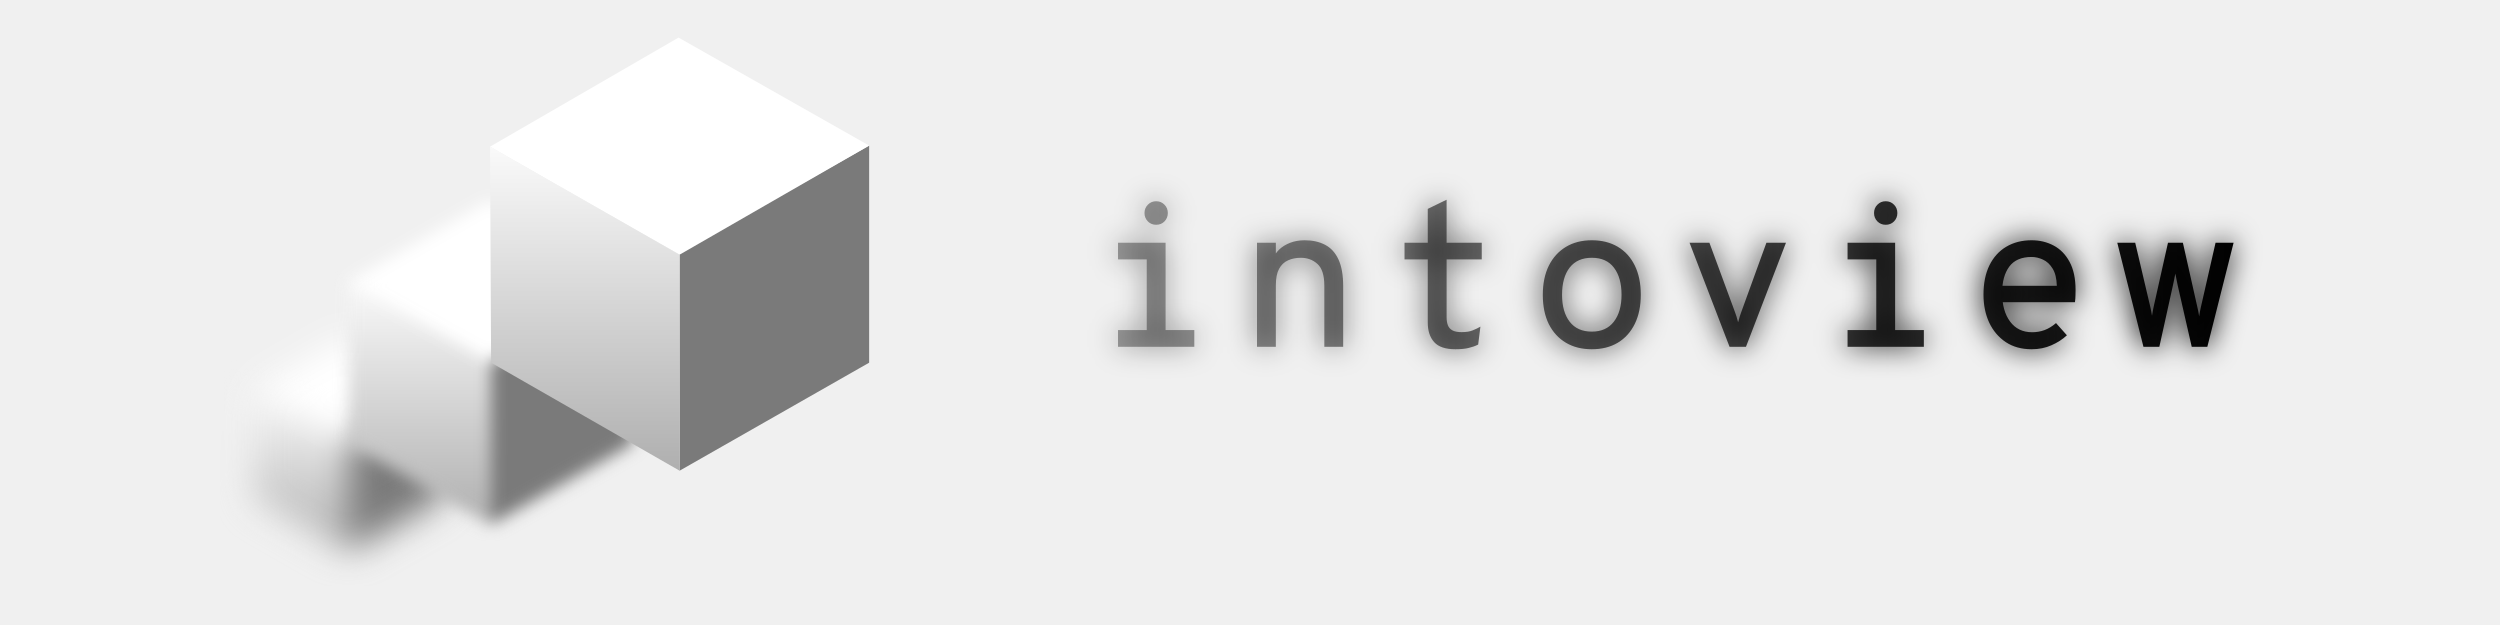
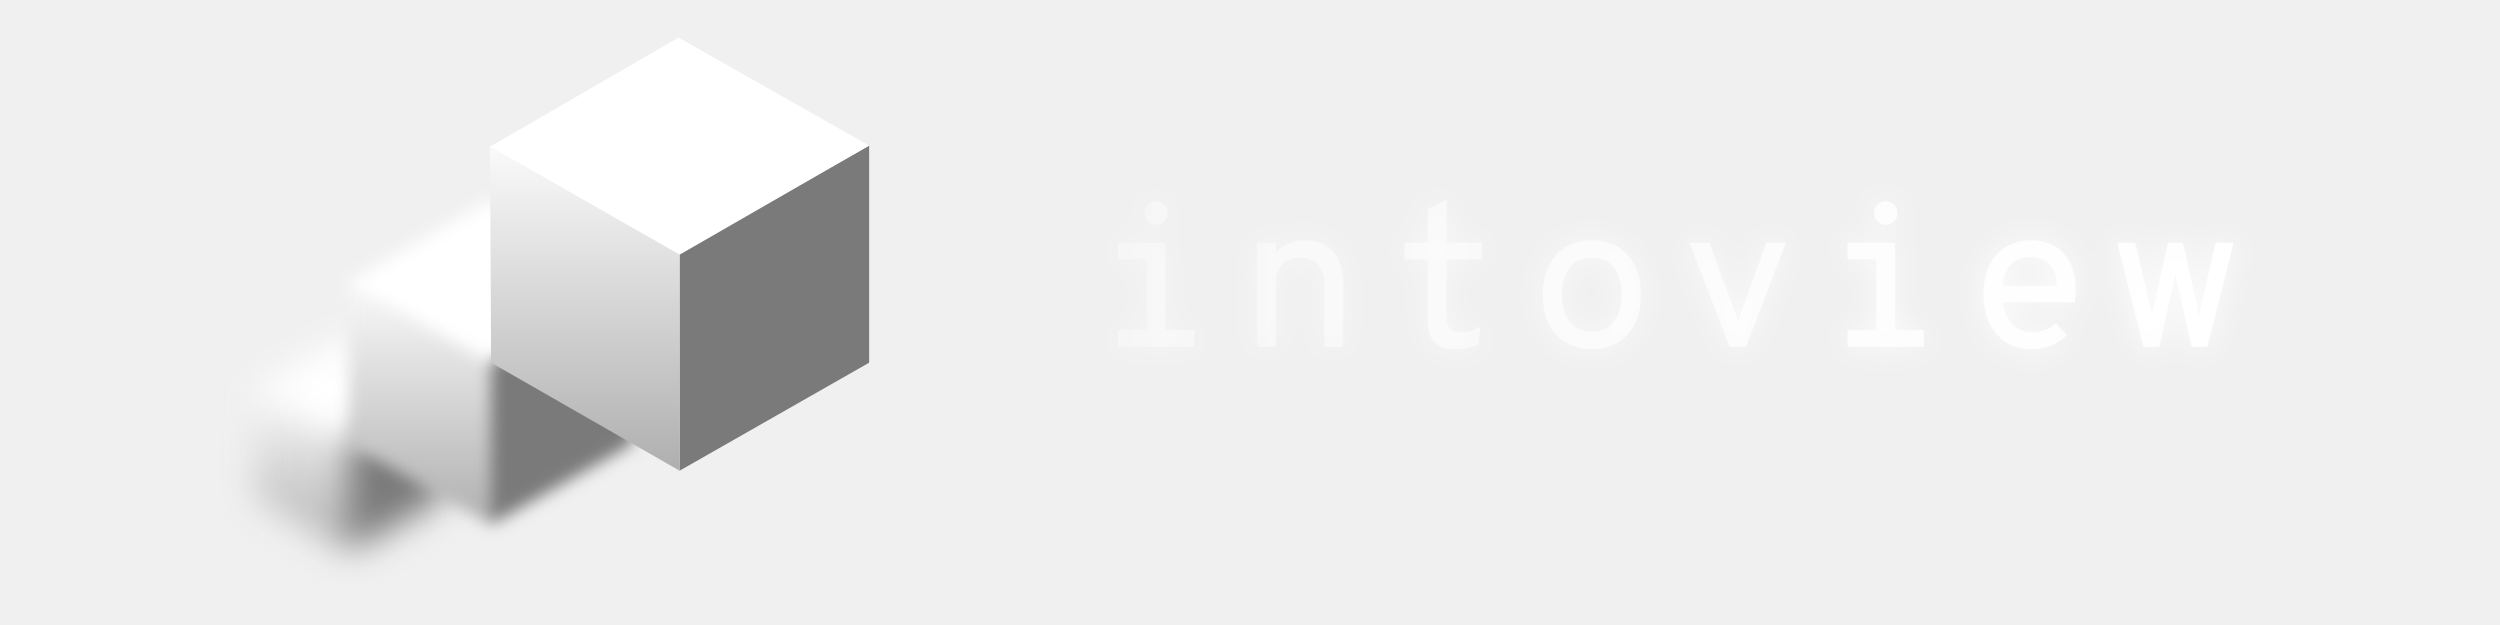
<svg xmlns="http://www.w3.org/2000/svg" width="332" height="83" viewBox="0 0 332 83" fill="none">
  <g filter="url(#filter0_f_572_43)">
    <path d="M58.891 66.142L46.305 73.314V58.829L58.891 51.727V66.142Z" fill="url(#paint0_linear_572_43)" />
    <path d="M46.234 44.556L33.719 51.798L46.305 58.97L58.891 51.727L46.234 44.556Z" fill="white" />
    <path d="M33.789 66.142L46.305 73.314V58.97L33.719 51.798L33.789 66.142Z" fill="url(#paint1_linear_572_43)" />
  </g>
  <g filter="url(#filter1_f_572_43)">
    <path d="M84.039 58.935L65.16 69.692V47.966L84.039 37.313V58.935Z" fill="url(#paint2_linear_572_43)" />
    <path d="M65.055 26.556L46.281 37.419L65.16 48.177L84.039 37.313L65.055 26.556Z" fill="white" />
    <path d="M46.387 58.935L65.16 69.692V48.177L46.281 37.419L46.387 58.935Z" fill="url(#paint3_linear_572_43)" />
  </g>
  <path d="M115.422 48.165L90.25 62.509V33.54L115.422 19.337V48.165Z" fill="url(#paint4_linear_572_43)" />
  <path d="M90.109 4.993L65.078 19.477L90.25 33.821L115.422 19.337L90.109 4.993Z" fill="white" />
  <path d="M65.219 48.165L90.25 62.509V33.821L65.078 19.477L65.219 48.165Z" fill="url(#paint5_linear_572_43)" />
  <path d="M152.287 45.785V32.231H154.789V45.785H152.287ZM148.472 46.056V43.837H158.604V46.056H148.472ZM148.472 34.449V32.231H153.775V34.449H148.472ZM153.531 29.85C153.098 29.85 152.733 29.701 152.436 29.404C152.138 29.097 151.989 28.727 151.989 28.294C151.989 27.852 152.138 27.483 152.436 27.185C152.733 26.879 153.098 26.725 153.531 26.725C153.982 26.725 154.352 26.879 154.641 27.185C154.938 27.483 155.087 27.852 155.087 28.294C155.087 28.727 154.938 29.097 154.641 29.404C154.352 29.701 153.982 29.85 153.531 29.85ZM166.929 46.056V32.231H169.432V35.044L169.066 34.422C169.211 33.953 169.477 33.529 169.864 33.151C170.261 32.772 170.748 32.47 171.325 32.244C171.912 32.019 172.556 31.906 173.26 31.906C174.306 31.906 175.212 32.109 175.979 32.515C176.745 32.912 177.336 33.561 177.751 34.463C178.166 35.356 178.373 36.537 178.373 38.007V46.056H175.87V37.939C175.87 36.569 175.568 35.608 174.964 35.058C174.36 34.508 173.62 34.233 172.746 34.233C172.123 34.233 171.56 34.346 171.055 34.571C170.559 34.788 170.162 35.162 169.864 35.694C169.576 36.226 169.432 36.956 169.432 37.885V46.056H166.929ZM193.272 46.38C191.965 46.38 191.027 46.065 190.459 45.433C189.89 44.793 189.606 43.932 189.606 42.85V34.449H186.522V32.231H189.606V27.74L192.109 26.522V32.231H196.776V34.449H192.109V42.146C192.109 42.534 192.163 42.877 192.271 43.174C192.379 43.472 192.578 43.702 192.866 43.864C193.155 44.027 193.565 44.108 194.097 44.108C194.693 44.108 195.18 44.031 195.558 43.878C195.946 43.724 196.293 43.558 196.6 43.377L196.302 45.758C195.933 45.947 195.513 46.096 195.044 46.205C194.584 46.322 193.994 46.38 193.272 46.38ZM211.391 46.38C210.074 46.38 208.929 46.092 207.955 45.515C206.981 44.937 206.223 44.112 205.682 43.039C205.15 41.957 204.884 40.663 204.884 39.157C204.884 37.66 205.15 36.37 205.682 35.288C206.223 34.206 206.981 33.372 207.955 32.785C208.929 32.199 210.074 31.906 211.391 31.906C212.717 31.906 213.866 32.195 214.84 32.772C215.814 33.349 216.567 34.179 217.099 35.261C217.631 36.343 217.897 37.637 217.897 39.143C217.897 40.64 217.631 41.93 217.099 43.012C216.567 44.094 215.814 44.928 214.84 45.515C213.866 46.092 212.717 46.38 211.391 46.38ZM211.391 44.04C212.662 44.04 213.636 43.603 214.313 42.728C214.998 41.844 215.341 40.649 215.341 39.143C215.341 37.637 215.007 36.442 214.34 35.559C213.681 34.675 212.698 34.233 211.391 34.233C210.11 34.233 209.132 34.666 208.455 35.532C207.779 36.397 207.441 37.606 207.441 39.157C207.441 40.654 207.779 41.844 208.455 42.728C209.132 43.603 210.11 44.04 211.391 44.04ZM229.685 46.056L224.369 32.231H227.007L230.375 41.362C230.456 41.569 230.533 41.79 230.605 42.025C230.677 42.25 230.749 42.507 230.822 42.796C230.894 42.507 230.966 42.25 231.038 42.025C231.119 41.79 231.196 41.569 231.268 41.362L234.582 32.231H237.179L231.863 46.056H229.685ZM249.17 45.785V32.231H251.673V45.785H249.17ZM245.356 46.056V43.837H255.487V46.056H245.356ZM245.356 34.449V32.231H250.658V34.449H245.356ZM250.415 29.85C249.982 29.85 249.617 29.701 249.319 29.404C249.021 29.097 248.873 28.727 248.873 28.294C248.873 27.852 249.021 27.483 249.319 27.185C249.617 26.879 249.982 26.725 250.415 26.725C250.866 26.725 251.235 26.879 251.524 27.185C251.822 27.483 251.97 27.852 251.97 28.294C251.97 28.727 251.822 29.097 251.524 29.404C251.235 29.701 250.866 29.85 250.415 29.85ZM269.805 46.38C268.47 46.38 267.325 46.065 266.369 45.433C265.413 44.793 264.678 43.927 264.164 42.836C263.659 41.745 263.407 40.51 263.407 39.13C263.407 37.615 263.668 36.321 264.191 35.247C264.723 34.165 265.467 33.34 266.423 32.772C267.388 32.195 268.515 31.906 269.805 31.906C270.869 31.906 271.843 32.141 272.727 32.61C273.611 33.079 274.314 33.8 274.837 34.774C275.369 35.748 275.635 36.997 275.635 38.521C275.635 38.71 275.631 38.945 275.622 39.224C275.622 39.504 275.599 39.806 275.554 40.131H265.354V37.953H273.146C273.119 36.979 272.93 36.212 272.578 35.653C272.235 35.094 271.811 34.702 271.306 34.476C270.801 34.242 270.301 34.125 269.805 34.125C268.452 34.125 267.46 34.553 266.829 35.41C266.198 36.267 265.882 37.421 265.882 38.873C265.882 40.478 266.234 41.754 266.937 42.701C267.641 43.648 268.615 44.121 269.859 44.121C270.436 44.121 270.986 44.027 271.509 43.837C272.041 43.639 272.551 43.328 273.038 42.904L274.485 44.527C273.917 45.059 273.232 45.501 272.429 45.853C271.636 46.205 270.761 46.38 269.805 46.38ZM284.65 46.056L281.173 32.231H283.554L285.556 40.739C285.601 40.911 285.642 41.1 285.678 41.308C285.723 41.506 285.759 41.713 285.786 41.93C285.831 41.677 285.867 41.461 285.894 41.281C285.931 41.091 285.971 40.893 286.016 40.685L287.91 32.231H289.885L291.792 40.712C291.846 40.902 291.892 41.105 291.928 41.321C291.973 41.529 292.013 41.758 292.049 42.011C292.085 41.767 292.122 41.547 292.158 41.348C292.203 41.141 292.248 40.929 292.293 40.712L294.227 32.231H296.622L293.132 46.056H291.062L289.195 37.885C289.15 37.687 289.1 37.443 289.046 37.155C288.992 36.866 288.938 36.591 288.884 36.33C288.839 36.6 288.785 36.875 288.722 37.155C288.668 37.434 288.618 37.669 288.573 37.858L286.76 46.056H284.65Z" fill="url(#paint6_linear_572_43)" />
  <g filter="url(#filter2_f_572_43)">
    <path d="M152.183 45.785V32.231H154.686V45.785H152.183ZM148.369 46.056V43.837H158.501V46.056H148.369ZM148.369 34.449V32.231H153.671V34.449H148.369ZM153.428 29.85C152.995 29.85 152.63 29.701 152.332 29.404C152.035 29.097 151.886 28.727 151.886 28.294C151.886 27.852 152.035 27.483 152.332 27.185C152.63 26.879 152.995 26.725 153.428 26.725C153.879 26.725 154.248 26.879 154.537 27.185C154.835 27.483 154.983 27.852 154.983 28.294C154.983 28.727 154.835 29.097 154.537 29.404C154.248 29.701 153.879 29.85 153.428 29.85ZM166.825 46.056V32.231H169.328V35.044L168.963 34.422C169.107 33.953 169.373 33.529 169.761 33.151C170.158 32.772 170.645 32.47 171.222 32.244C171.808 32.019 172.453 31.906 173.156 31.906C174.202 31.906 175.109 32.109 175.875 32.515C176.642 32.912 177.232 33.561 177.647 34.463C178.062 35.356 178.27 36.537 178.27 38.007V46.056H175.767V37.939C175.767 36.569 175.465 35.608 174.861 35.058C174.256 34.508 173.517 34.233 172.642 34.233C172.02 34.233 171.456 34.346 170.951 34.571C170.455 34.788 170.058 35.162 169.761 35.694C169.472 36.226 169.328 36.956 169.328 37.885V46.056H166.825ZM193.169 46.38C191.861 46.38 190.923 46.065 190.355 45.433C189.787 44.793 189.503 43.932 189.503 42.85V34.449H186.419V32.231H189.503V27.74L192.005 26.522V32.231H196.672V34.449H192.005V42.146C192.005 42.534 192.059 42.877 192.168 43.174C192.276 43.472 192.474 43.702 192.763 43.864C193.051 44.027 193.462 44.108 193.994 44.108C194.589 44.108 195.076 44.031 195.455 43.878C195.843 43.724 196.19 43.558 196.496 43.377L196.199 45.758C195.829 45.947 195.41 46.096 194.941 46.205C194.481 46.322 193.89 46.38 193.169 46.38ZM211.287 46.38C209.971 46.38 208.825 46.092 207.851 45.515C206.877 44.937 206.12 44.112 205.579 43.039C205.047 41.957 204.781 40.663 204.781 39.157C204.781 37.66 205.047 36.37 205.579 35.288C206.12 34.206 206.877 33.372 207.851 32.785C208.825 32.199 209.971 31.906 211.287 31.906C212.613 31.906 213.763 32.195 214.737 32.772C215.711 33.349 216.464 34.179 216.996 35.261C217.528 36.343 217.794 37.637 217.794 39.143C217.794 40.64 217.528 41.93 216.996 43.012C216.464 44.094 215.711 44.928 214.737 45.515C213.763 46.092 212.613 46.38 211.287 46.38ZM211.287 44.04C212.559 44.04 213.533 43.603 214.209 42.728C214.895 41.844 215.237 40.649 215.237 39.143C215.237 37.637 214.904 36.442 214.236 35.559C213.578 34.675 212.595 34.233 211.287 34.233C210.007 34.233 209.028 34.666 208.352 35.532C207.676 36.397 207.337 37.606 207.337 39.157C207.337 40.654 207.676 41.844 208.352 42.728C209.028 43.603 210.007 44.04 211.287 44.04ZM229.582 46.056L224.266 32.231H226.903L230.272 41.362C230.353 41.569 230.43 41.79 230.502 42.025C230.574 42.25 230.646 42.507 230.718 42.796C230.79 42.507 230.862 42.25 230.935 42.025C231.016 41.79 231.092 41.569 231.165 41.362L234.479 32.231H237.076L231.76 46.056H229.582ZM249.067 45.785V32.231H251.569V45.785H249.067ZM245.252 46.056V43.837H255.384V46.056H245.252ZM245.252 34.449V32.231H250.555V34.449H245.252ZM250.311 29.85C249.878 29.85 249.513 29.701 249.216 29.404C248.918 29.097 248.769 28.727 248.769 28.294C248.769 27.852 248.918 27.483 249.216 27.185C249.513 26.879 249.878 26.725 250.311 26.725C250.762 26.725 251.132 26.879 251.42 27.185C251.718 27.483 251.867 27.852 251.867 28.294C251.867 28.727 251.718 29.097 251.42 29.404C251.132 29.701 250.762 29.85 250.311 29.85ZM269.701 46.38C268.367 46.38 267.221 46.065 266.266 45.433C265.31 44.793 264.575 43.927 264.061 42.836C263.556 41.745 263.303 40.51 263.303 39.13C263.303 37.615 263.565 36.321 264.088 35.247C264.62 34.165 265.364 33.34 266.32 32.772C267.285 32.195 268.412 31.906 269.701 31.906C270.766 31.906 271.74 32.141 272.623 32.61C273.507 33.079 274.21 33.8 274.734 34.774C275.266 35.748 275.532 36.997 275.532 38.521C275.532 38.71 275.527 38.945 275.518 39.224C275.518 39.504 275.496 39.806 275.45 40.131H265.251V37.953H273.043C273.016 36.979 272.826 36.212 272.475 35.653C272.132 35.094 271.708 34.702 271.203 34.476C270.698 34.242 270.197 34.125 269.701 34.125C268.349 34.125 267.357 34.553 266.725 35.41C266.094 36.267 265.779 37.421 265.779 38.873C265.779 40.478 266.13 41.754 266.834 42.701C267.537 43.648 268.511 44.121 269.756 44.121C270.333 44.121 270.883 44.027 271.406 43.837C271.938 43.639 272.447 43.328 272.934 42.904L274.382 44.527C273.814 45.059 273.128 45.501 272.326 45.853C271.532 46.205 270.657 46.38 269.701 46.38ZM284.546 46.056L281.07 32.231H283.451L285.453 40.739C285.498 40.911 285.538 41.1 285.575 41.308C285.62 41.506 285.656 41.713 285.683 41.93C285.728 41.677 285.764 41.461 285.791 41.281C285.827 41.091 285.868 40.893 285.913 40.685L287.807 32.231H289.782L291.689 40.712C291.743 40.902 291.788 41.105 291.824 41.321C291.869 41.529 291.91 41.758 291.946 42.011C291.982 41.767 292.018 41.547 292.054 41.348C292.099 41.141 292.144 40.929 292.189 40.712L294.124 32.231H296.518L293.028 46.056H290.958L289.092 37.885C289.047 37.687 288.997 37.443 288.943 37.155C288.889 36.866 288.835 36.591 288.78 36.33C288.735 36.6 288.681 36.875 288.618 37.155C288.564 37.434 288.514 37.669 288.469 37.858L286.657 46.056H284.546Z" fill="url(#paint7_linear_572_43)" />
  </g>
  <defs>
    <filter id="filter0_f_572_43" x="29.219" y="40.056" width="34.172" height="37.758" filterUnits="userSpaceOnUse" color-interpolation-filters="sRGB">
      <feFlood flood-opacity="0" result="BackgroundImageFix" />
      <feBlend mode="normal" in="SourceGraphic" in2="BackgroundImageFix" result="shape" />
      <feGaussianBlur stdDeviation="2.25" result="effect1_foregroundBlur_572_43" />
    </filter>
    <filter id="filter1_f_572_43" x="44.157" y="24.431" width="42.007" height="47.386" filterUnits="userSpaceOnUse" color-interpolation-filters="sRGB">
      <feFlood flood-opacity="0" result="BackgroundImageFix" />
      <feBlend mode="normal" in="SourceGraphic" in2="BackgroundImageFix" result="shape" />
      <feGaussianBlur stdDeviation="1.062" result="effect1_foregroundBlur_572_43" />
    </filter>
    <filter id="filter2_f_572_43" x="144.369" y="22.523" width="156.149" height="27.857" filterUnits="userSpaceOnUse" color-interpolation-filters="sRGB">
      <feFlood flood-opacity="0" result="BackgroundImageFix" />
      <feBlend mode="normal" in="SourceGraphic" in2="BackgroundImageFix" result="shape" />
      <feGaussianBlur stdDeviation="1.902" result="effect1_foregroundBlur_572_43" />
    </filter>
    <linearGradient id="paint0_linear_572_43" x1="52.598" y1="51.727" x2="52.598" y2="73.314" gradientUnits="userSpaceOnUse">
      <stop stop-color="#7A7A7A" />
      <stop offset="1" stop-color="#7A7A7A" />
    </linearGradient>
    <linearGradient id="paint1_linear_572_43" x1="40.012" y1="51.798" x2="40.012" y2="73.314" gradientUnits="userSpaceOnUse">
      <stop stop-color="#FAFAFA" />
      <stop offset="1" stop-color="#AFAFAF" />
    </linearGradient>
    <linearGradient id="paint2_linear_572_43" x1="74.6" y1="37.313" x2="74.6" y2="69.692" gradientUnits="userSpaceOnUse">
      <stop stop-color="#7A7A7A" />
      <stop offset="1" stop-color="#7A7A7A" />
    </linearGradient>
    <linearGradient id="paint3_linear_572_43" x1="55.721" y1="37.419" x2="55.721" y2="69.692" gradientUnits="userSpaceOnUse">
      <stop stop-color="#FAFAFA" />
      <stop offset="1" stop-color="#AFAFAF" />
    </linearGradient>
    <linearGradient id="paint4_linear_572_43" x1="102.836" y1="19.337" x2="102.836" y2="62.509" gradientUnits="userSpaceOnUse">
      <stop stop-color="#7A7A7A" />
      <stop offset="1" stop-color="#7A7A7A" />
    </linearGradient>
    <linearGradient id="paint5_linear_572_43" x1="77.664" y1="19.477" x2="77.664" y2="62.509" gradientUnits="userSpaceOnUse">
      <stop stop-color="#FAFAFA" />
      <stop offset="1" stop-color="#AFAFAF" />
    </linearGradient>
    <linearGradient id="paint6_linear_572_43" x1="144.582" y1="39.056" x2="297.582" y2="39.056" gradientUnits="userSpaceOnUse">
-       <stop stop-opacity="0.33" />
-       <stop offset="1" />
+       <stop stop-color="white" stop-opacity="0.33" />
+       <stop offset="1" stop-color="white" />
    </linearGradient>
    <linearGradient id="paint7_linear_572_43" x1="144.479" y1="39.056" x2="297.479" y2="39.056" gradientUnits="userSpaceOnUse">
-       <stop stop-opacity="0.33" />
-       <stop offset="1" />
+       <stop stop-color="white" stop-opacity="0.33" />
+       <stop offset="1" stop-color="white" />
    </linearGradient>
  </defs>
</svg>
